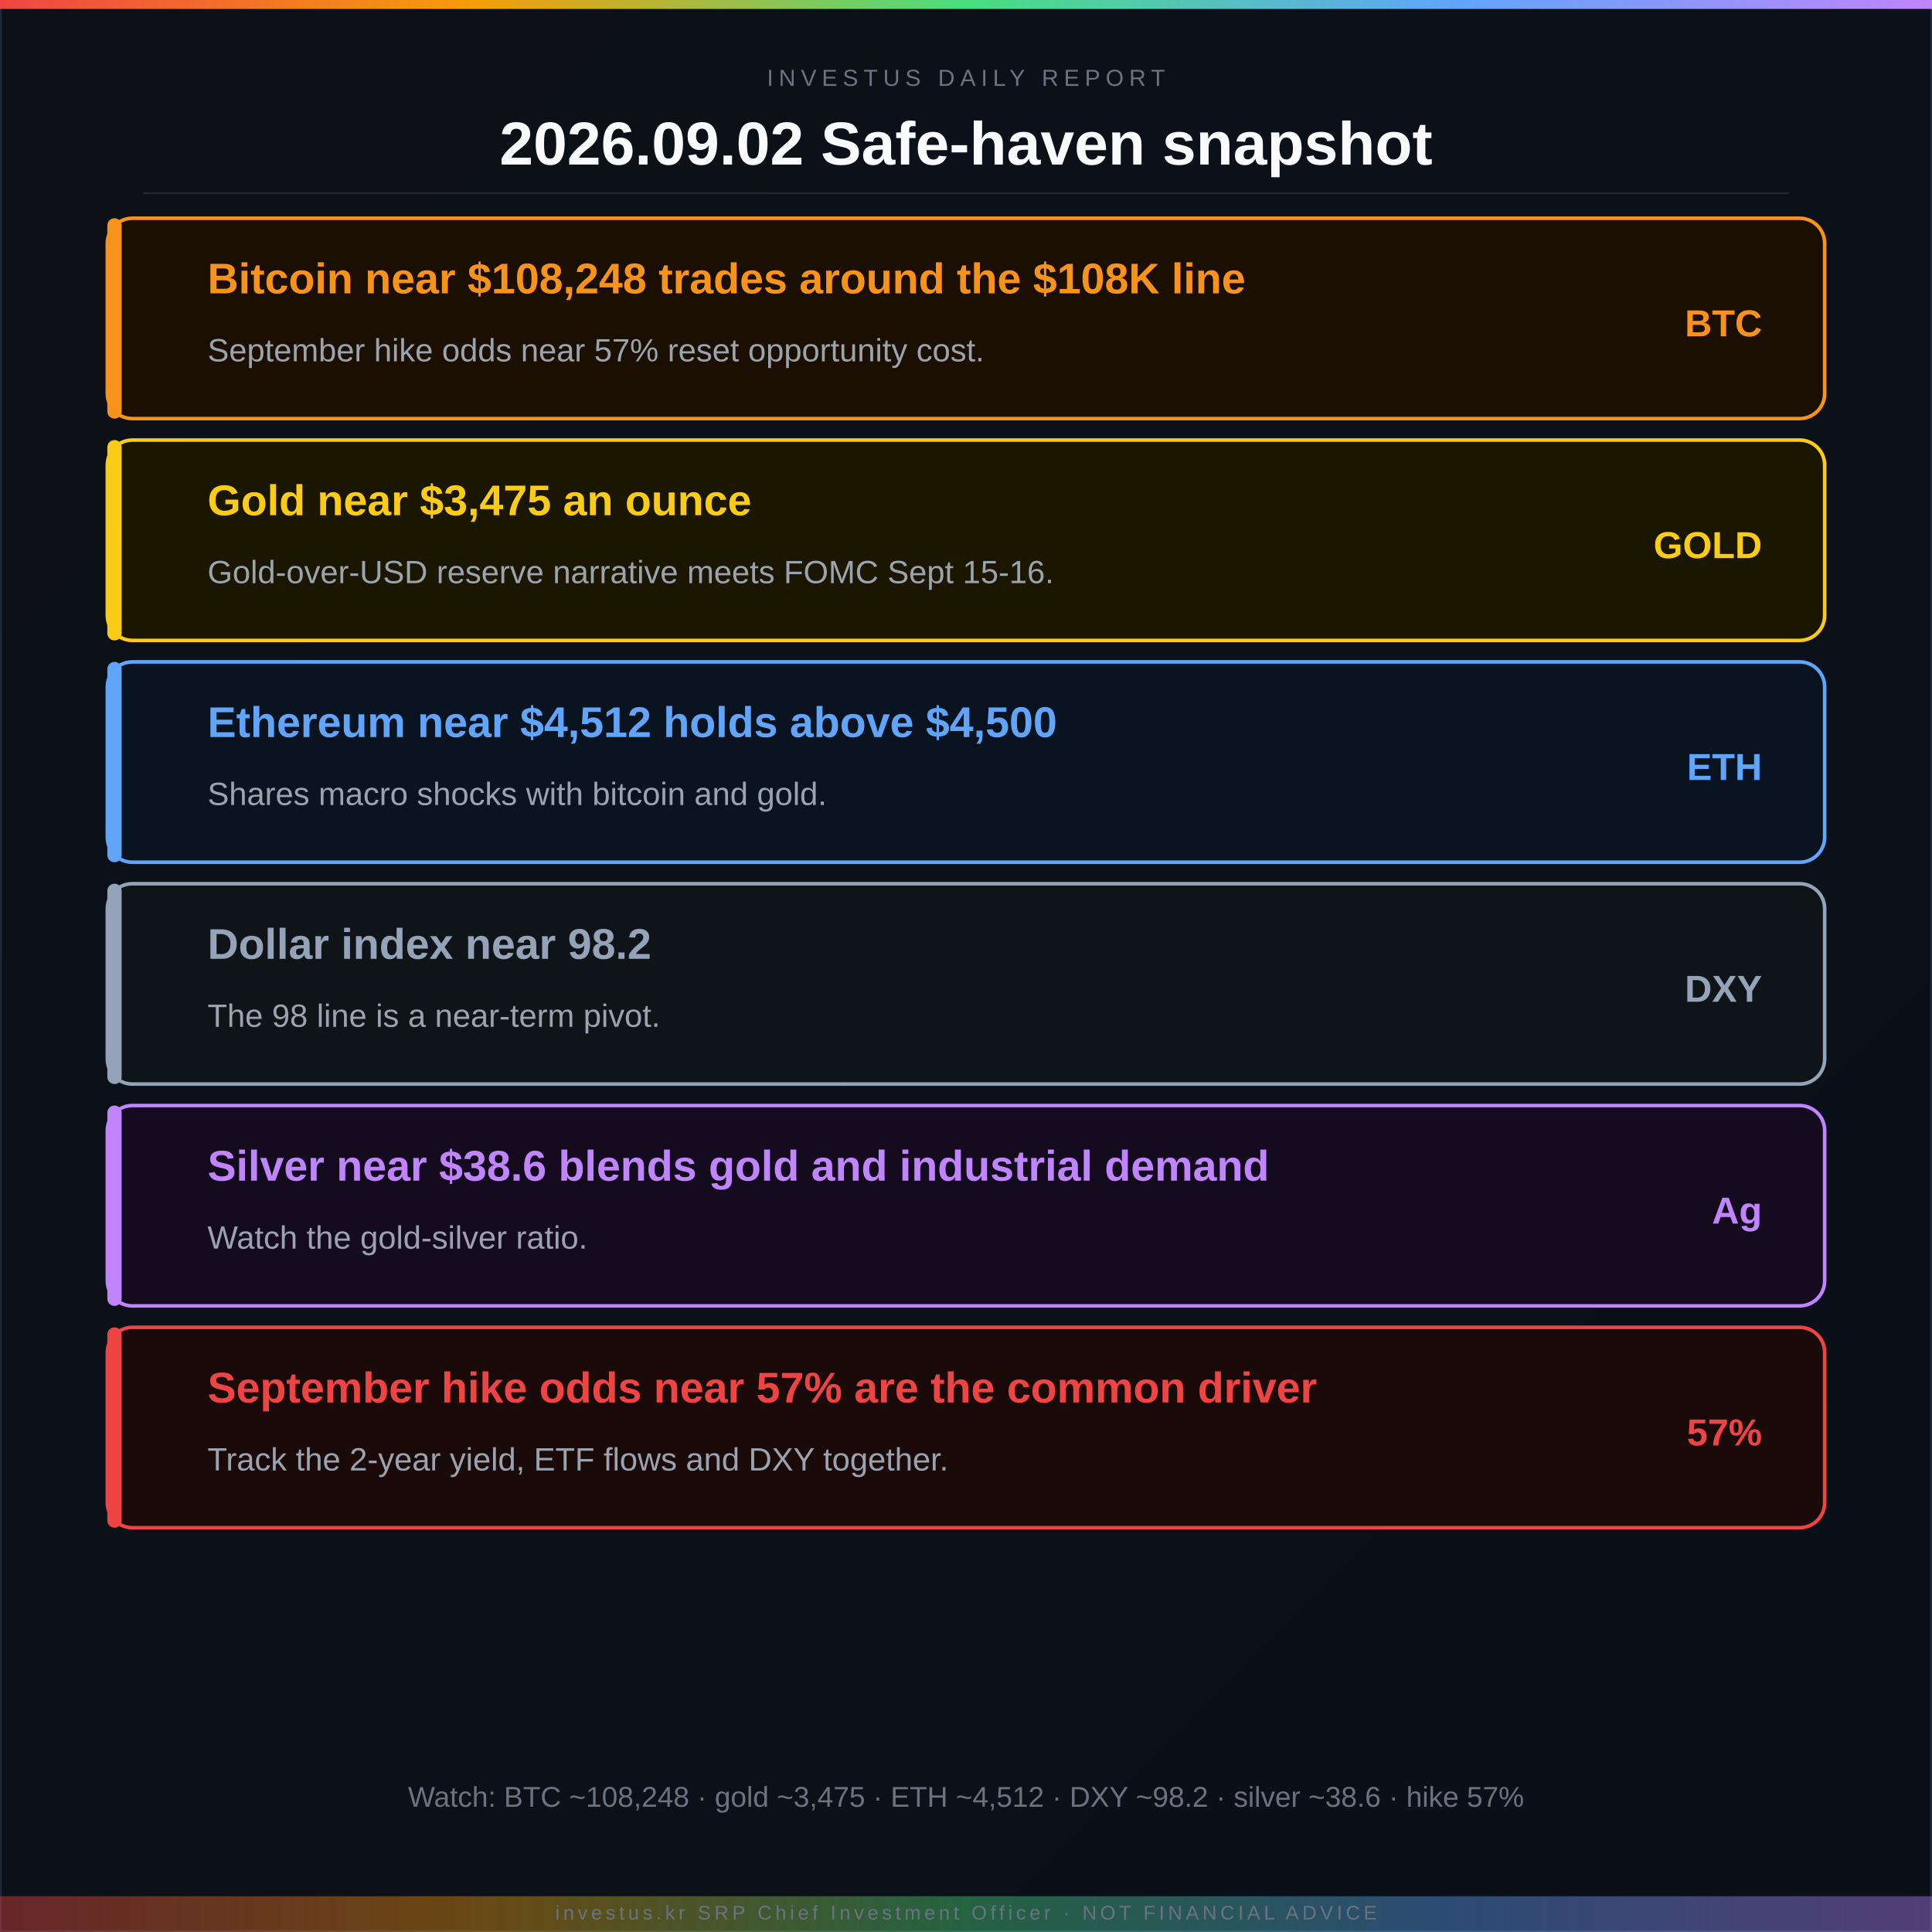
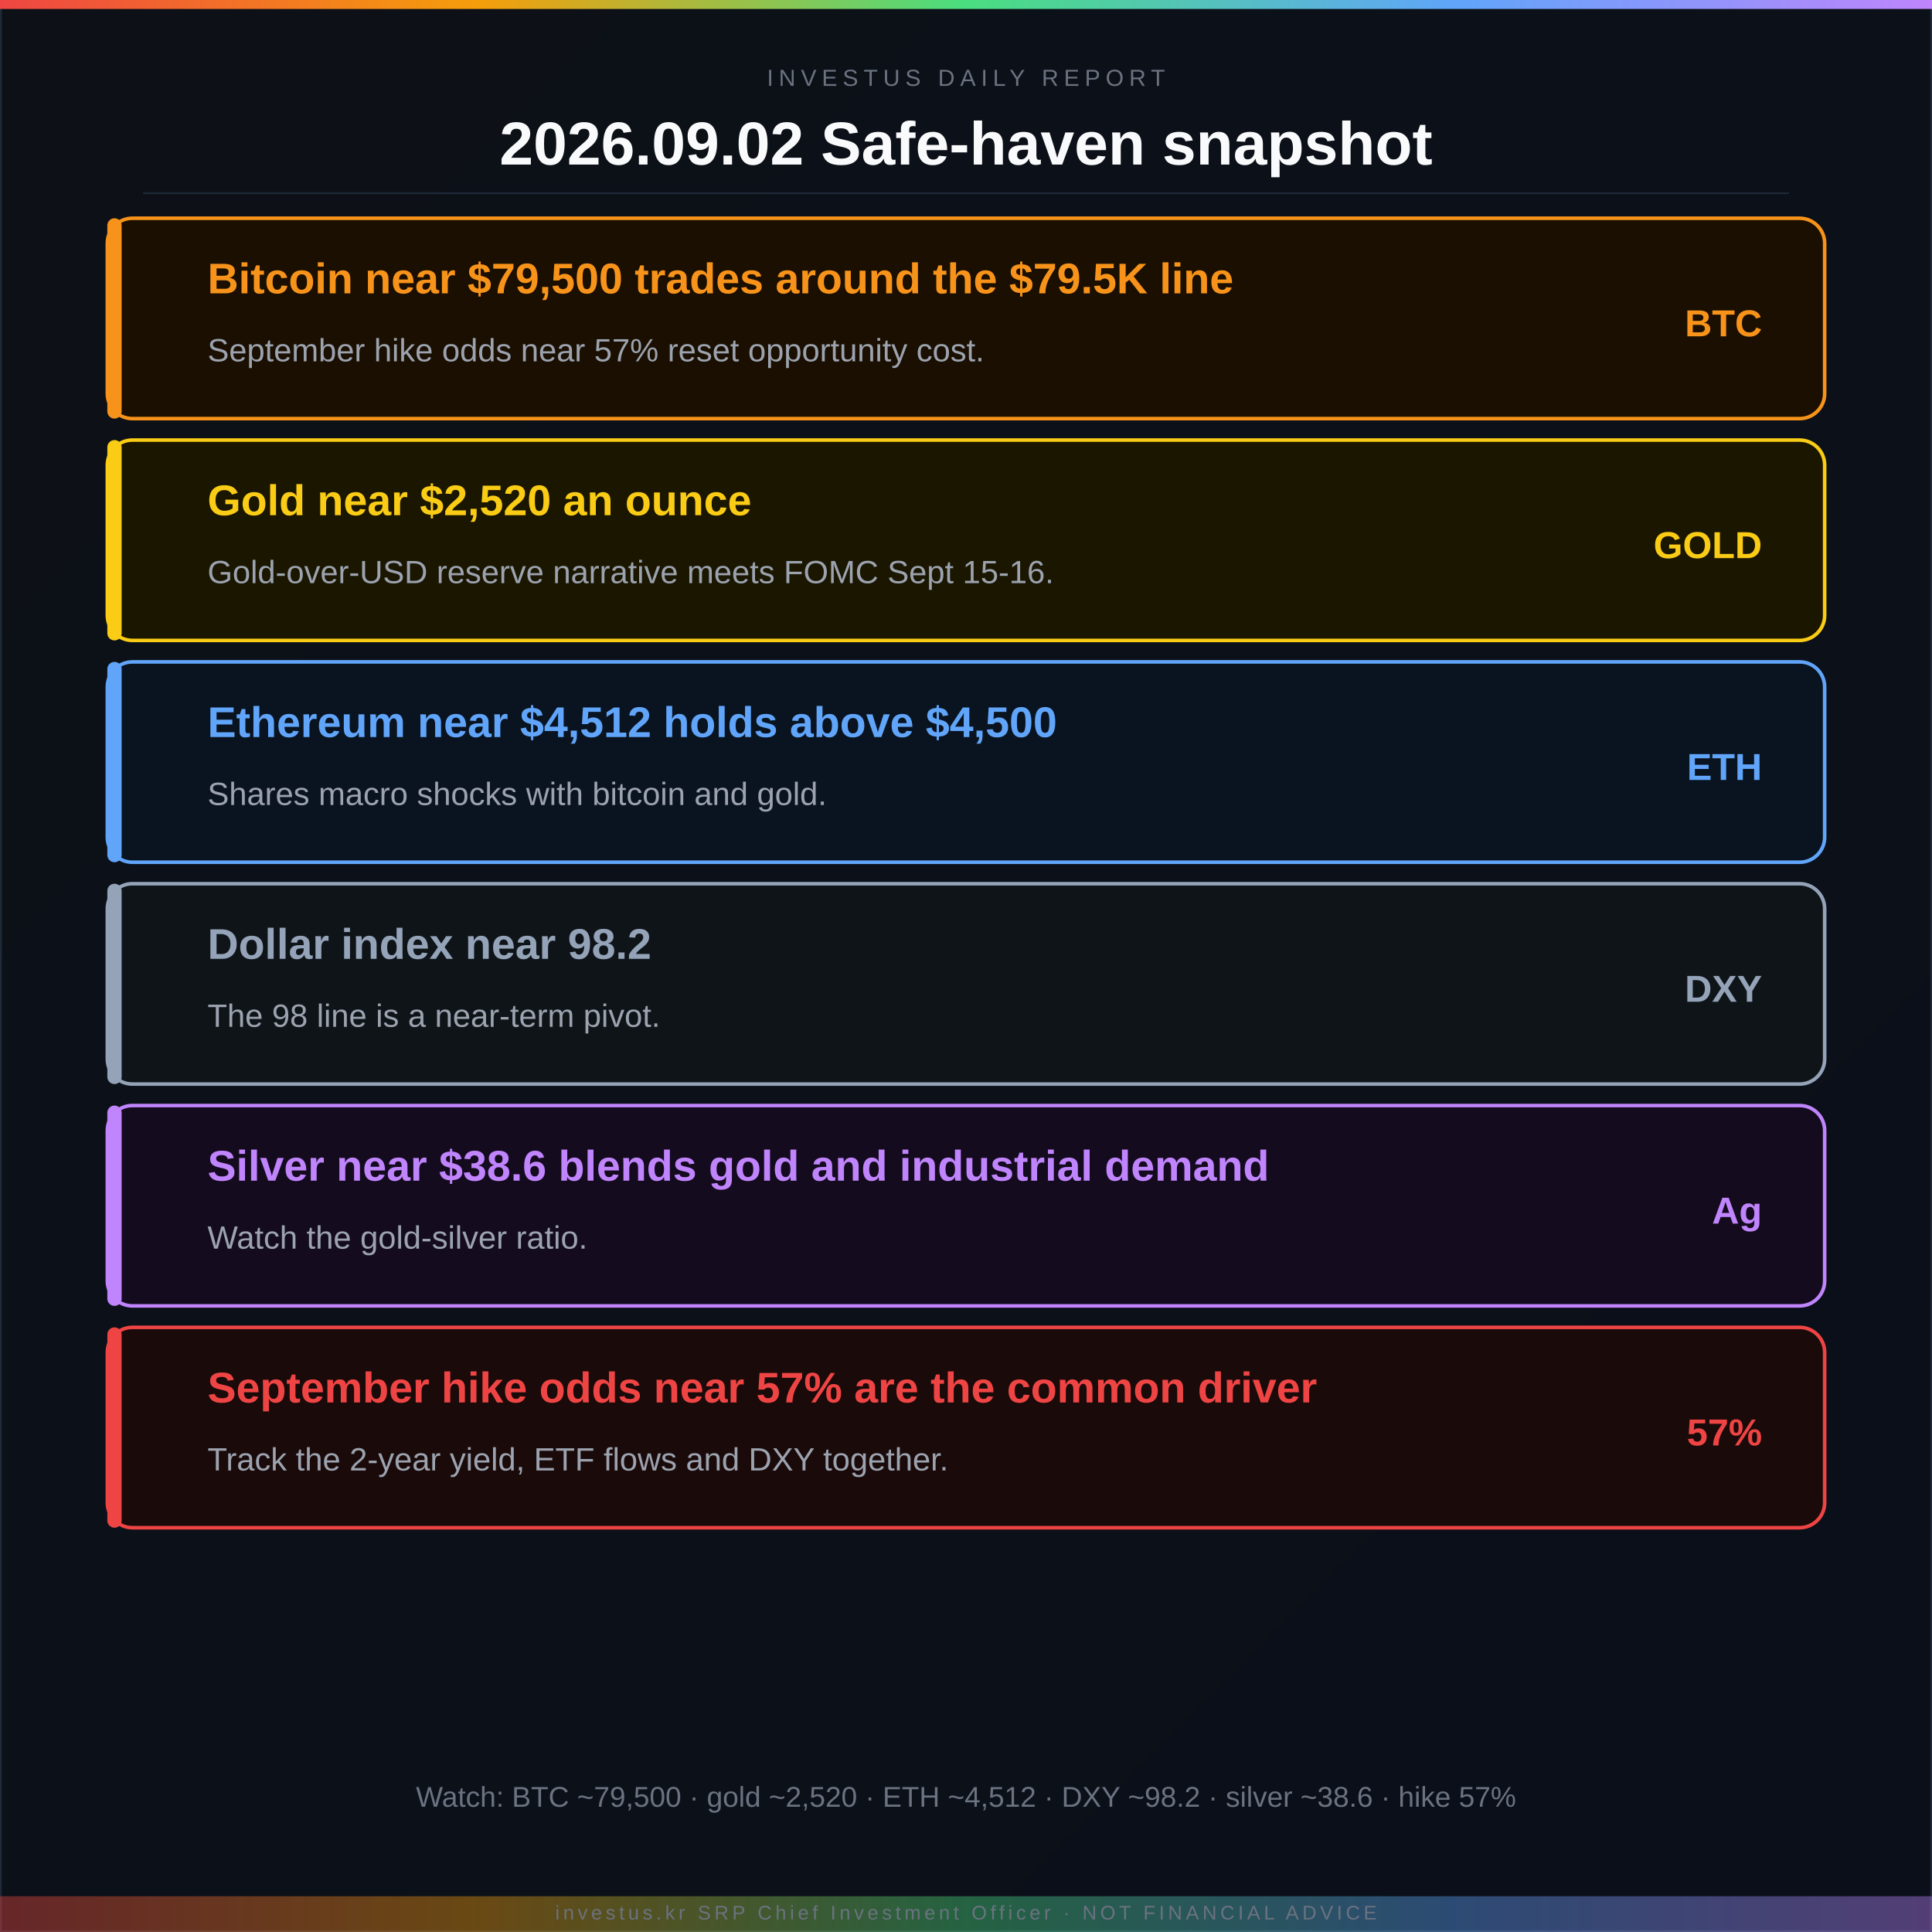
<svg xmlns="http://www.w3.org/2000/svg" viewBox="0 0 1080 1080" width="1080" height="1080">
  <defs>
    <linearGradient id="bg" x1="0%" y1="0%" x2="100%" y2="100%">
      <stop offset="0%" style="stop-color:#0d1117" />
      <stop offset="100%" style="stop-color:#0a0f1a" />
    </linearGradient>
    <linearGradient id="flow" x1="0%" y1="0%" x2="100%" y2="0%">
      <stop offset="0%" style="stop-color:#ef4444" />
      <stop offset="25%" style="stop-color:#f59e0b" />
      <stop offset="50%" style="stop-color:#4ade80" />
      <stop offset="75%" style="stop-color:#60a5fa" />
      <stop offset="100%" style="stop-color:#c084fc" />
    </linearGradient>
  </defs>
  <rect width="1080" height="1080" fill="url(#bg)" />
  <rect width="1080" height="1080" fill="none" stroke="#1f2937" stroke-width="2" />
  <rect x="0" y="0" width="1080" height="5" fill="url(#flow)" />
  <text x="540" y="48" font-family="Arial" font-size="13" fill="#6b7280" text-anchor="middle" letter-spacing="3">INVESTUS DAILY REPORT</text>
  <text x="540" y="92" font-family="Arial Black,Arial" font-size="34" font-weight="900" fill="#f9fafb" text-anchor="middle">2026.09.02 Safe-haven snapshot</text>
  <line x1="80" y1="108" x2="1000" y2="108" stroke="#1f2937" stroke-width="1" />
  <rect x="60" y="122" width="960" height="112" rx="14" fill="#1a0f00" stroke="#f7931a" stroke-width="2" />
  <rect x="60" y="122" width="8" height="112" rx="4" fill="#f7931a" />
-   <text x="116" y="164" font-family="Arial Black,Arial" font-size="24" font-weight="900" fill="#f7931a">Bitcoin near $108,248 trades around the $108K line</text>
+   <text x="116" y="164" font-family="Arial Black,Arial" font-size="24" font-weight="900" fill="#f7931a">Bitcoin near $79,500 trades around the $79.5K line</text>
  <text x="116" y="202" font-family="Arial" font-size="18" fill="#9ca3af">September hike odds near 57% reset opportunity cost.</text>
  <text x="985" y="188" font-family="Arial Black,Arial" font-size="21" font-weight="900" fill="#f7931a" text-anchor="end">BTC</text>
  <rect x="60" y="246" width="960" height="112" rx="14" fill="#1a1600" stroke="#facc15" stroke-width="2" />
  <rect x="60" y="246" width="8" height="112" rx="4" fill="#facc15" />
-   <text x="116" y="288" font-family="Arial Black,Arial" font-size="24" font-weight="900" fill="#facc15">Gold near $3,475 an ounce</text>
+   <text x="116" y="288" font-family="Arial Black,Arial" font-size="24" font-weight="900" fill="#facc15">Gold near $2,520 an ounce</text>
  <text x="116" y="326" font-family="Arial" font-size="18" fill="#9ca3af">Gold-over-USD reserve narrative meets FOMC Sept 15-16.</text>
  <text x="985" y="312" font-family="Arial Black,Arial" font-size="21" font-weight="900" fill="#facc15" text-anchor="end">GOLD</text>
  <rect x="60" y="370" width="960" height="112" rx="14" fill="#0a1420" stroke="#60a5fa" stroke-width="2" />
  <rect x="60" y="370" width="8" height="112" rx="4" fill="#60a5fa" />
  <text x="116" y="412" font-family="Arial Black,Arial" font-size="24" font-weight="900" fill="#60a5fa">Ethereum near $4,512 holds above $4,500</text>
  <text x="116" y="450" font-family="Arial" font-size="18" fill="#9ca3af">Shares macro shocks with bitcoin and gold.</text>
  <text x="985" y="436" font-family="Arial Black,Arial" font-size="21" font-weight="900" fill="#60a5fa" text-anchor="end">ETH</text>
  <rect x="60" y="494" width="960" height="112" rx="14" fill="#0f1419" stroke="#94a3b8" stroke-width="2" />
  <rect x="60" y="494" width="8" height="112" rx="4" fill="#94a3b8" />
  <text x="116" y="536" font-family="Arial Black,Arial" font-size="24" font-weight="900" fill="#94a3b8">Dollar index near 98.2</text>
  <text x="116" y="574" font-family="Arial" font-size="18" fill="#9ca3af">The 98 line is a near-term pivot.</text>
  <text x="985" y="560" font-family="Arial Black,Arial" font-size="21" font-weight="900" fill="#94a3b8" text-anchor="end">DXY</text>
  <rect x="60" y="618" width="960" height="112" rx="14" fill="#140b1f" stroke="#c084fc" stroke-width="2" />
  <rect x="60" y="618" width="8" height="112" rx="4" fill="#c084fc" />
  <text x="116" y="660" font-family="Arial Black,Arial" font-size="24" font-weight="900" fill="#c084fc">Silver near $38.6 blends gold and industrial demand</text>
  <text x="116" y="698" font-family="Arial" font-size="18" fill="#9ca3af">Watch the gold-silver ratio.</text>
  <text x="985" y="684" font-family="Arial Black,Arial" font-size="21" font-weight="900" fill="#c084fc" text-anchor="end">Ag</text>
  <rect x="60" y="742" width="960" height="112" rx="14" fill="#1a0a0a" stroke="#ef4444" stroke-width="2" />
  <rect x="60" y="742" width="8" height="112" rx="4" fill="#ef4444" />
  <text x="116" y="784" font-family="Arial Black,Arial" font-size="24" font-weight="900" fill="#ef4444">September hike odds near 57% are the common driver</text>
  <text x="116" y="822" font-family="Arial" font-size="18" fill="#9ca3af">Track the 2-year yield, ETF flows and DXY together.</text>
  <text x="985" y="808" font-family="Arial Black,Arial" font-size="21" font-weight="900" fill="#ef4444" text-anchor="end">57%</text>
-   <text x="540" y="1010" font-family="Arial" font-size="16" fill="#6b7280" text-anchor="middle">Watch: BTC ~108,248 · gold ~3,475 · ETH ~4,512 · DXY ~98.2 · silver ~38.6 · hike 57%</text>
+   <text x="540" y="1010" font-family="Arial" font-size="16" fill="#6b7280" text-anchor="middle">Watch: BTC ~79,500 · gold ~2,520 · ETH ~4,512 · DXY ~98.2 · silver ~38.6 · hike 57%</text>
  <rect x="0" y="1060" width="1080" height="20" fill="url(#flow)" opacity=".4" />
  <text x="540" y="1073" font-family="Arial" font-size="11" fill="#6b7280" text-anchor="middle" letter-spacing="2">investus.kr SRP Chief Investment Officer · NOT FINANCIAL ADVICE</text>
</svg>
